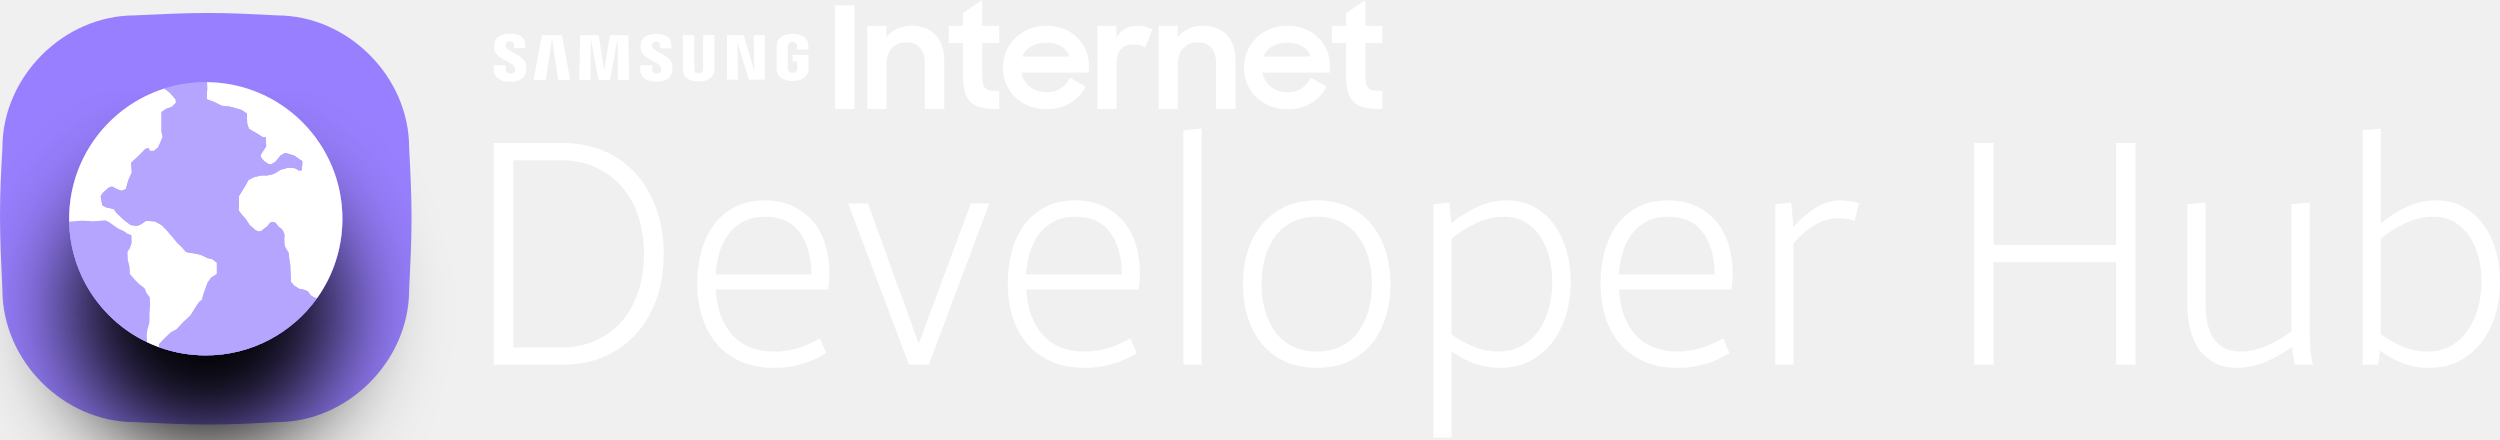
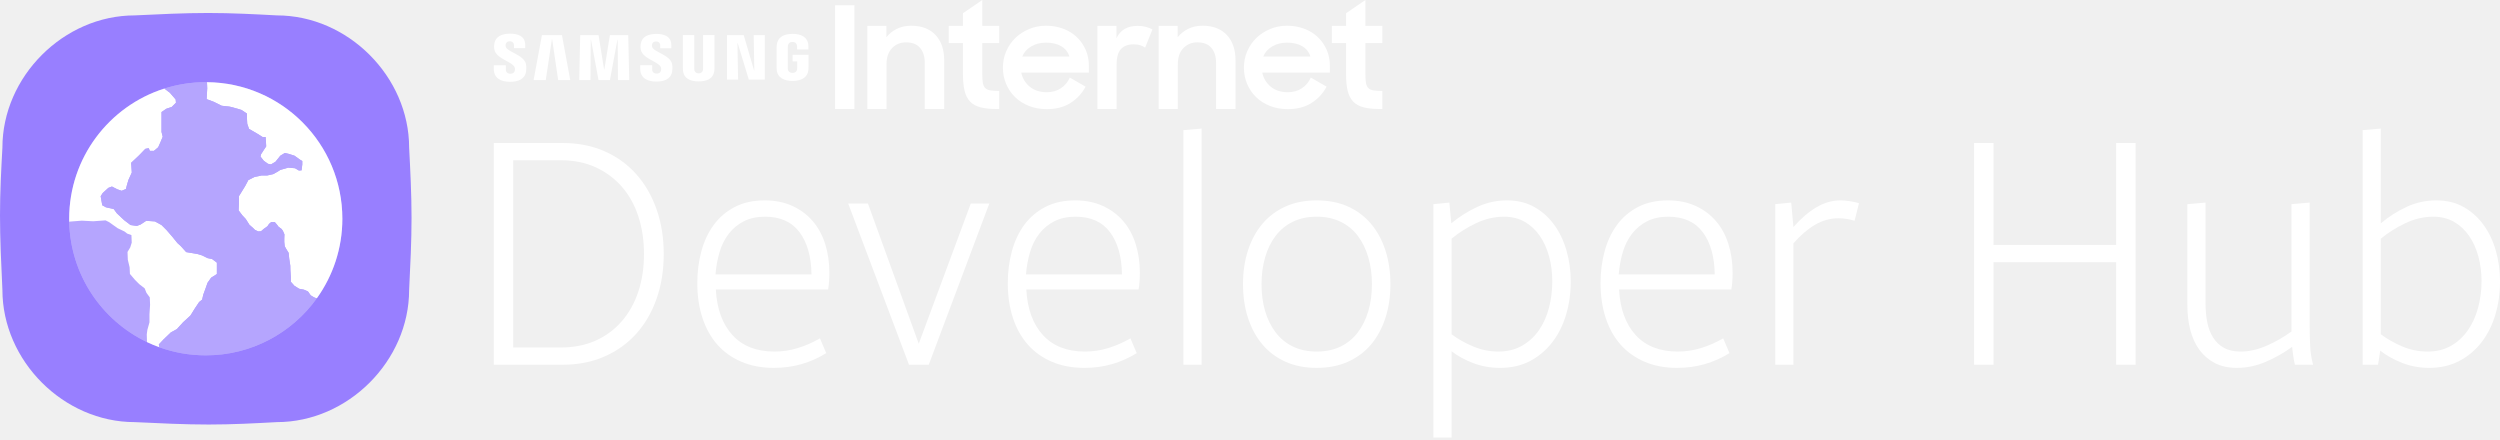
<svg xmlns="http://www.w3.org/2000/svg" version="1.1" baseProfile="full" width="976.974" height="171.844" viewBox="0 0 976.97 171.84" enable-background="new 0 0 976.97 171.84" xml:space="preserve">
  <g>
    <g>
      <path fill="#987FFF" fill-opacity="1" stroke-width="0.2" stroke-linejoin="round" d="M 52.639,6.014C 62.352,5.544 72.065,5.073 81.323,5.073C 90.581,5.073 99.384,5.544 108.187,6.014C 135.96,6.014 159.885,29.939 159.885,57.712C 160.356,66.788 160.826,75.863 160.826,85.121C 160.826,94.379 160.356,103.82 159.885,113.26C 159.885,141.033 135.96,164.958 108.187,164.958C 99.501,165.429 90.816,165.899 81.558,165.899C 72.3,165.899 62.469,165.429 52.639,164.958C 24.866,164.958 0.941,141.033 0.941,113.26C 0.47,103.349 3.05176e-005,93.439 3.05176e-005,84.18C 3.05176e-005,74.923 0.47,66.317 0.941,57.712C 0.941,29.939 24.866,6.014 52.639,6.014 Z " />
-       <filter id="Filter_DropShadow1_" filterUnits="userSpaceOnUse">
-         <feGaussianBlur in="SourceAlpha" stdDeviation="19" result="blur" />
-         <feOffset dx="-6.54581e-015" dy="35.634" in="blur" result="offsetBlurredAlpha" />
-         <feMerge>
-           <feMergeNode in="offsetBlurredAlpha" />
-           <feMergeNode in="SourceGraphic" />
-         </feMerge>
-       </filter>
-       <path fill="#B5A5FE" fill-opacity="1" stroke-width="0.2" stroke-linejoin="round" filter="url(#Filter_DropShadow1_)" d="M 80.892,32.112C 110.15,32.369 133.789,56.167 133.789,85.486C 133.789,97.046 130.114,107.749 123.868,116.488C 114.188,130.033 98.331,138.863 80.413,138.863C 74.06,138.863 67.967,137.753 62.316,135.717C 60.652,135.117 59.027,134.438 57.444,133.682C 39.792,125.255 27.495,107.414 27.049,86.656L 27.036,85.486C 27.036,61.649 42.662,41.461 64.229,34.607C 69.333,32.985 74.771,32.11 80.413,32.11L 80.892,32.112 Z " />
+       <path fill="#B5A5FE" fill-opacity="1" stroke-width="0.2" stroke-linejoin="round" d="M 80.892,32.112C 110.15,32.369 133.789,56.167 133.789,85.486C 133.789,97.046 130.114,107.749 123.868,116.488C 114.188,130.033 98.331,138.863 80.413,138.863C 74.06,138.863 67.967,137.753 62.316,135.717C 60.652,135.117 59.027,134.438 57.444,133.682C 39.792,125.255 27.495,107.414 27.049,86.656L 27.036,85.486C 27.036,61.649 42.662,41.461 64.229,34.607C 69.333,32.985 74.771,32.11 80.413,32.11L 80.892,32.112 Z " />
      <g>
        <path fill="#FFFFFF" fill-opacity="1" stroke-width="0.2" stroke-linejoin="round" d="M 80.986,34.504L 80.751,38.736L 83.573,39.794L 86.629,41.322L 89.803,41.675L 92.86,42.498L 94.388,42.968L 96.504,44.379L 96.504,46.142L 96.622,48.376L 97.327,50.375L 100.384,52.138L 102.618,53.549L 103.793,53.549L 103.911,54.96L 104.028,57.193L 103.088,58.604L 102.03,60.25L 101.795,61.191L 103.088,62.836L 104.734,64.012L 105.909,64.247L 107.673,63.189L 109.554,60.838L 111.317,59.78L 112.846,60.133L 115.079,60.838L 117.195,62.366L 118.136,62.925L 118.136,64.276L 117.842,66.569L 116.784,66.628L 115.314,65.746L 112.669,65.511L 109.554,66.393L 108.554,67.039L 106.791,68.038L 104.44,68.568L 102.206,68.568L 99.443,69.155L 97.033,70.39L 95.858,72.624L 94.271,75.21L 93.389,76.621L 93.359,79.736L 93.242,82.205L 94.653,84.086L 96.064,85.614L 97.474,87.848L 98.415,88.671L 99.032,89.229L 99.62,89.817L 100.884,90.434L 102,90.375L 103.088,89.435L 104.499,88.436L 105.145,87.495L 105.998,86.76L 107.349,86.76L 108.172,87.701L 108.907,88.671L 110.039,89.479L 110.568,90.243L 111.156,91.595L 111.097,93.182L 111.097,94.593L 111.273,96.239L 111.861,97.297L 112.801,98.825L 113.037,101.177L 113.448,103.822L 113.477,105.438L 113.654,108.172L 113.654,110.111L 115.065,111.698L 116.916,112.845L 118.768,113.197L 120.355,113.903L 121.413,115.402C 121.413,115.402 123,116.46 123.441,116.46C 123.518,116.46 123.669,116.47 123.869,116.488C 130.114,107.748 133.789,97.046 133.789,85.486C 133.789,56.167 110.151,32.369 80.892,32.112L 80.986,34.504 Z " />
        <path fill="#B5A5FE" fill-opacity="1" stroke-width="0.2" stroke-linejoin="round" d="M 31.963,86.231L 27.495,86.584L 27.049,86.656C 27.495,107.414 39.792,125.255 57.445,133.682L 57.356,130.67L 57.591,128.906L 58.414,125.967L 58.414,122.793L 58.649,119.149L 58.532,116.21L 57.239,114.446L 56.533,112.683L 54.417,111.037L 52.771,109.391L 50.773,107.04L 50.655,104.453L 49.95,101.514L 49.832,98.458L 50.89,96.694L 51.478,94.813L 51.36,91.874L 49.715,91.287L 48.656,90.463L 45.953,89.17L 42.661,86.819L 41.25,86.114L 36.43,86.466L 31.963,86.231 Z " />
        <path fill="#FFFFFF" fill-opacity="1" stroke-width="0.2" stroke-linejoin="round" d="M 62.058,134.608L 63.939,132.609L 66.761,129.905L 69.112,128.612L 71.581,125.908L 74.402,123.322L 76.166,120.5L 77.811,118.031L 78.987,117.091L 79.457,115.092L 80.28,112.859L 81.103,110.507L 82.514,108.509L 84.748,107.098L 84.748,102.631L 82.867,101.22L 81.103,100.867L 78.987,99.809L 76.989,99.222L 72.756,98.516L 70.64,96.165L 69.347,94.989L 67.348,92.52L 65.115,89.934L 63.116,87.936L 60.53,86.525L 57.12,86.29L 55.004,87.7L 53.476,88.288L 51.007,87.936L 48.51,86.026L 45.688,83.38L 44.454,81.705L 41.368,81L 39.957,80.206L 39.34,76.679L 40.133,75.445L 42.337,73.417L 43.748,72.888L 45.776,73.946L 47.54,74.563L 49.215,73.858L 49.568,72.447L 50.185,70.331L 51.507,67.421L 51.331,64.864L 51.243,63.63L 54.329,60.72L 56.798,58.163L 58.12,57.899L 58.561,58.957L 60.148,58.957L 61.823,57.546L 62.764,55.43L 63.587,53.431L 63.117,51.55L 63.117,43.791L 64.998,42.498L 67.114,41.793L 67.819,41.087L 68.76,40.147L 68.642,38.854L 66.408,36.267L 64.229,34.607C 42.662,41.461 27.036,61.649 27.036,85.486C 27.036,85.877 27.04,86.267 27.049,86.656L 27.495,86.584L 31.963,86.231L 36.43,86.466L 41.25,86.114L 42.661,86.819L 45.953,89.17L 48.656,90.463L 49.715,91.287L 51.36,91.874L 51.478,94.813L 50.89,96.694L 49.832,98.458L 49.95,101.514L 50.655,104.453L 50.773,107.04L 52.771,109.391L 54.417,111.037L 56.533,112.683L 57.239,114.446L 58.532,116.21L 58.649,119.149L 58.414,122.793L 58.414,125.967L 57.591,128.906L 57.356,130.67L 57.445,133.682C 59.027,134.438 60.653,135.117 62.316,135.717L 62.058,134.608 Z " />
        <path fill="#B5A5FE" fill-opacity="1" stroke-width="0.2" stroke-linejoin="round" d="M 80.892,32.112C 80.733,32.11 80.573,32.109 80.413,32.109C 74.771,32.109 69.334,32.985 64.229,34.607L 66.408,36.267L 68.642,38.854L 68.76,40.147L 67.819,41.087L 67.114,41.793L 64.998,42.498L 63.117,43.791L 63.117,51.55L 63.587,53.431L 62.764,55.43L 61.823,57.546L 60.148,58.957L 58.561,58.957L 58.12,57.899L 56.798,58.163L 54.329,60.72L 51.243,63.63L 51.331,64.864L 51.507,67.421L 50.185,70.331L 49.568,72.447L 49.215,73.858L 47.54,74.563L 45.776,73.946L 43.748,72.888L 42.337,73.417L 40.133,75.445L 39.34,76.679L 39.957,80.206L 41.368,81L 44.454,81.705L 45.688,83.38L 48.51,86.026L 51.007,87.936L 53.476,88.288L 55.004,87.7L 57.12,86.29L 60.53,86.525L 63.116,87.936L 65.115,89.934L 67.348,92.52L 69.347,94.989L 70.64,96.165L 72.756,98.516L 76.989,99.222L 78.987,99.809L 81.103,100.867L 82.867,101.22L 84.748,102.631L 84.748,107.098L 82.514,108.509L 81.103,110.507L 80.28,112.859L 79.457,115.092L 78.987,117.091L 77.811,118.031L 76.166,120.5L 74.402,123.322L 71.581,125.908L 69.112,128.612L 66.761,129.905L 63.939,132.609L 62.058,134.608L 62.316,135.717C 67.967,137.753 74.06,138.863 80.413,138.863C 98.332,138.863 114.188,130.033 123.869,116.488C 123.669,116.47 123.518,116.46 123.441,116.46C 123,116.46 121.413,115.402 121.413,115.402L 120.355,113.903L 118.768,113.197L 116.916,112.845L 115.065,111.698L 113.654,110.111L 113.654,108.172L 113.477,105.438L 113.448,103.822L 113.037,101.177L 112.801,98.825L 111.861,97.297L 111.273,96.239L 111.097,94.593L 111.097,93.182L 111.156,91.595L 110.568,90.243L 110.039,89.479L 108.907,88.671L 108.172,87.701L 107.349,86.76L 105.998,86.76L 105.145,87.495L 104.499,88.436L 103.088,89.435L 102,90.375L 100.884,90.434L 99.62,89.817L 99.032,89.229L 98.415,88.671L 97.474,87.848L 96.064,85.614L 94.653,84.086L 93.242,82.205L 93.359,79.736L 93.389,76.621L 94.271,75.21L 95.858,72.624L 97.033,70.39L 99.443,69.155L 102.206,68.568L 104.44,68.568L 106.791,68.038L 108.554,67.039L 109.554,66.393L 112.669,65.511L 115.314,65.746L 116.784,66.628L 117.842,66.569L 118.136,64.276L 118.136,62.925L 117.195,62.366L 115.079,60.838L 112.846,60.133L 111.317,59.78L 109.554,60.838L 107.673,63.189L 105.909,64.247L 104.734,64.012L 103.088,62.836L 101.795,61.191L 102.03,60.25L 103.088,58.604L 104.028,57.193L 103.911,54.96L 103.793,53.549L 102.618,53.549L 100.384,52.138L 97.327,50.375L 96.622,48.376L 96.504,46.142L 96.504,44.379L 94.388,42.968L 92.86,42.498L 89.803,41.675L 86.629,41.322L 83.573,39.794L 80.751,38.736L 80.986,34.504L 80.892,32.112 Z " />
      </g>
    </g>
    <g>
      <g>
        <path fill="#FFFFFF" fill-opacity="1" stroke-linejoin="round" d="M 219.068,135.793C 224.213,135.793 228.787,134.893 232.789,133.093C 236.792,131.293 240.204,128.759 243.025,125.491C 245.847,122.222 247.991,118.364 249.46,113.914C 250.928,109.465 251.662,104.585 251.662,99.274C 251.662,93.963 250.928,89.061 249.46,84.567C 247.991,80.073 245.847,76.211 243.025,72.981C 240.204,69.751 236.792,67.217 232.789,65.378C 228.787,63.54 224.213,62.621 219.068,62.621L 200.55,62.621L 200.55,135.793L 219.068,135.793 Z M 192.967,142.534L 192.967,55.88L 219.796,55.88C 225.848,55.88 231.302,56.943 236.16,59.068C 241.018,61.194 245.164,64.178 248.598,68.021C 252.032,71.864 254.688,76.441 256.564,81.752C 258.441,87.063 259.379,92.903 259.379,99.274C 259.379,105.645 258.441,111.486 256.564,116.797C 254.688,122.107 252.032,126.662 248.598,130.46C 245.164,134.258 241.018,137.22 236.16,139.346C 231.302,141.471 225.848,142.534 219.796,142.534L 192.967,142.534 Z " />
        <path fill="#FFFFFF" fill-opacity="1" stroke-linejoin="round" d="M 322.881,137.996C 319.856,139.872 316.648,141.302 313.258,142.285C 309.869,143.268 306.253,143.76 302.41,143.76C 297.673,143.76 293.444,142.962 289.723,141.366C 286.001,139.77 282.873,137.542 280.339,134.683C 277.805,131.823 275.865,128.35 274.518,124.265C 273.171,120.18 272.497,115.648 272.497,110.668C 272.497,106.251 273.03,102.083 274.096,98.163C 275.162,94.244 276.777,90.813 278.941,87.87C 281.105,84.927 283.841,82.597 287.147,80.88C 290.454,79.163 294.354,78.305 298.848,78.305C 302.857,78.305 306.435,79.02 309.582,80.45C 312.729,81.879 315.384,83.842 317.548,86.338C 319.712,88.834 321.346,91.818 322.45,95.291C 323.555,98.763 324.107,102.542 324.107,106.628C 324.107,107.764 324.065,108.907 323.982,110.056C 323.899,111.205 323.775,112.226 323.609,113.12L 279.736,113.12C 280.145,120.716 282.309,126.659 286.228,130.948C 290.147,135.238 295.624,137.383 302.659,137.383C 305.761,137.383 308.784,136.933 311.726,136.033C 314.669,135.133 317.57,133.866 320.43,132.232L 322.881,137.996 Z M 317.117,107.241C 317.028,100.295 315.473,94.799 312.454,90.752C 309.435,86.705 304.944,84.682 298.982,84.682C 295.79,84.682 293.029,85.275 290.699,86.463C 288.37,87.65 286.41,89.265 284.82,91.308C 283.231,93.35 282.028,95.741 281.211,98.479C 280.394,101.218 279.857,104.138 279.602,107.241L 317.117,107.241 Z " />
        <path fill="#FFFFFF" fill-opacity="1" stroke-linejoin="round" d="M 362.943,142.534L 355.226,142.534L 331.461,79.53L 339.178,79.53L 359.037,134.319L 379.374,79.53L 386.613,79.53L 362.943,142.534 Z " />
        <path fill="#FFFFFF" fill-opacity="1" stroke-linejoin="round" d="M 444.217,137.996C 441.191,139.872 437.983,141.302 434.594,142.285C 431.204,143.268 427.588,143.76 423.745,143.76C 419.009,143.76 414.78,142.962 411.058,141.366C 407.337,139.77 404.209,137.542 401.675,134.683C 399.14,131.823 397.2,128.35 395.853,124.265C 394.506,120.18 393.833,115.648 393.833,110.668C 393.833,106.251 394.366,102.083 395.432,98.163C 396.498,94.244 398.113,90.813 400.277,87.87C 402.441,84.927 405.176,82.597 408.482,80.88C 411.789,79.163 415.689,78.305 420.183,78.305C 424.192,78.305 427.77,79.02 430.917,80.45C 434.064,81.879 436.719,83.842 438.883,86.338C 441.047,88.834 442.681,91.818 443.786,95.291C 444.89,98.763 445.442,102.542 445.442,106.628C 445.442,107.764 445.401,108.907 445.318,110.056C 445.235,111.205 445.11,112.226 444.944,113.12L 401.071,113.12C 401.48,120.716 403.644,126.659 407.563,130.948C 411.483,135.238 416.96,137.383 423.994,137.383C 427.096,137.383 430.119,136.933 433.062,136.033C 436.004,135.133 438.906,133.866 441.765,132.232L 444.217,137.996 Z M 438.452,107.241C 438.363,100.295 436.809,94.799 433.789,90.752C 430.77,86.705 426.279,84.682 420.317,84.682C 417.126,84.682 414.365,85.275 412.035,86.463C 409.705,87.65 407.745,89.265 406.156,91.308C 404.566,93.35 403.363,95.741 402.546,98.479C 401.729,101.218 401.193,104.138 400.937,107.241L 438.452,107.241 Z " />
        <path fill="#FFFFFF" fill-opacity="1" stroke-linejoin="round" d="M 469.571,142.534L 462.467,142.534L 462.467,50.863L 469.571,50.25L 469.571,142.534 Z " />
        <path fill="#FFFFFF" fill-opacity="1" stroke-linejoin="round" d="M 523.881,135.43C 526.575,134.115 528.819,132.273 530.612,129.905C 532.406,127.537 533.775,124.76 534.72,121.574C 535.665,118.389 536.137,114.875 536.137,111.032C 536.137,107.279 535.665,103.787 534.72,100.557C 533.775,97.327 532.406,94.528 530.612,92.16C 528.819,89.792 526.572,87.953 523.872,86.645C 521.172,85.336 518.066,84.682 514.555,84.682C 511.044,84.682 507.942,85.336 505.248,86.645C 502.554,87.953 500.307,89.792 498.507,92.16C 496.707,94.528 495.338,97.327 494.4,100.557C 493.461,103.787 492.992,107.279 492.992,111.032C 492.992,114.875 493.461,118.389 494.4,121.574C 495.338,124.76 496.707,127.537 498.507,129.905C 500.307,132.273 502.554,134.111 505.248,135.42C 507.942,136.729 511.044,137.383 514.555,137.383C 518.066,137.383 521.175,136.732 523.881,135.43 Z M 535.754,134.683C 533.303,137.542 530.303,139.77 526.754,141.366C 523.205,142.962 519.138,143.76 514.555,143.76C 509.985,143.76 505.922,142.962 502.366,141.366C 498.81,139.77 495.807,137.523 493.356,134.625C 490.905,131.727 489.025,128.277 487.716,124.275C 486.408,120.272 485.753,115.858 485.753,111.032C 485.753,106.219 486.408,101.808 487.716,97.8C 489.025,93.791 490.905,90.337 493.356,87.439C 495.807,84.541 498.81,82.294 502.366,80.698C 505.922,79.103 509.985,78.305 514.555,78.305C 519.138,78.305 523.205,79.103 526.754,80.698C 530.303,82.294 533.303,84.541 535.754,87.439C 538.206,90.337 540.085,93.791 541.394,97.8C 542.703,101.808 543.357,106.219 543.357,111.032C 543.357,115.858 542.703,120.272 541.394,124.275C 540.085,128.277 538.206,131.746 535.754,134.683 Z " />
        <path fill="#FFFFFF" fill-opacity="1" stroke-linejoin="round" d="M 567.256,170.972L 560.152,170.972L 560.152,79.779L 566.395,79.166L 567.141,87.267C 570.32,84.65 573.729,82.502 577.368,80.823C 581.006,79.144 584.868,78.305 588.953,78.305C 592.962,78.305 596.499,79.163 599.563,80.88C 602.627,82.597 605.218,84.908 607.338,87.813C 609.457,90.717 611.069,94.088 612.173,97.924C 613.277,101.76 613.829,105.804 613.829,110.056C 613.829,114.626 613.217,118.954 611.991,123.039C 610.765,127.125 608.969,130.7 606.6,133.764C 604.232,136.828 601.353,139.26 597.964,141.06C 594.574,142.86 590.671,143.76 586.253,143.76C 582.5,143.76 579.008,143.147 575.778,141.921C 572.548,140.696 569.708,139.145 567.256,137.268L 567.256,170.972 Z M 567.256,130.642C 569.797,132.519 572.637,134.111 575.778,135.42C 578.919,136.729 582.168,137.383 585.526,137.383C 589.036,137.383 592.12,136.626 594.775,135.114C 597.431,133.601 599.636,131.58 601.391,129.053C 603.147,126.525 604.455,123.604 605.317,120.291C 606.179,116.978 606.61,113.528 606.61,109.941C 606.61,106.506 606.201,103.277 605.384,100.251C 604.567,97.225 603.361,94.547 601.765,92.217C 600.169,89.887 598.206,88.049 595.876,86.702C 593.546,85.355 590.83,84.682 587.728,84.682C 584.051,84.682 580.435,85.521 576.879,87.2C 573.324,88.879 570.116,90.899 567.256,93.261L 567.256,130.642 Z " />
        <path fill="#FFFFFF" fill-opacity="1" stroke-linejoin="round" d="M 675.857,137.996C 672.831,139.872 669.623,141.302 666.234,142.285C 662.844,143.268 659.228,143.76 655.385,143.76C 650.649,143.76 646.42,142.962 642.698,141.366C 638.977,139.77 635.849,137.542 633.315,134.683C 630.781,131.823 628.84,128.35 627.493,124.265C 626.146,120.18 625.473,115.648 625.473,110.668C 625.473,106.251 626.006,102.083 627.072,98.163C 628.138,94.244 629.753,90.813 631.917,87.87C 634.081,84.927 636.816,82.597 640.123,80.88C 643.429,79.163 647.329,78.305 651.823,78.305C 655.832,78.305 659.41,79.02 662.557,80.45C 665.704,81.879 668.359,83.842 670.523,86.338C 672.687,88.834 674.322,91.818 675.426,95.291C 676.53,98.763 677.082,102.542 677.082,106.628C 677.082,107.764 677.041,108.907 676.958,110.056C 676.875,111.205 676.75,112.226 676.584,113.12L 632.711,113.12C 633.12,120.716 635.284,126.659 639.203,130.948C 643.123,135.238 648.6,137.383 655.634,137.383C 658.737,137.383 661.759,136.933 664.702,136.033C 667.645,135.133 670.546,133.866 673.406,132.232L 675.857,137.996 Z M 670.093,107.241C 670.003,100.295 668.449,94.799 665.43,90.752C 662.41,86.705 657.919,84.682 651.957,84.682C 648.766,84.682 646.005,85.275 643.675,86.463C 641.345,87.65 639.385,89.265 637.796,91.308C 636.206,93.35 635.003,95.741 634.186,98.479C 633.369,101.218 632.833,104.138 632.577,107.241L 670.093,107.241 Z " />
        <path fill="#FFFFFF" fill-opacity="1" stroke-linejoin="round" d="M 700.848,142.534L 693.743,142.534L 693.743,79.779L 699.986,79.166L 700.848,88.722C 703.707,85.454 706.669,82.901 709.733,81.062C 712.797,79.224 715.964,78.305 719.232,78.305C 720.215,78.305 721.421,78.407 722.851,78.611C 724.281,78.815 725.488,79.084 726.471,79.415L 724.747,86.271C 722.628,85.62 720.547,85.294 718.504,85.294C 715.236,85.294 712.149,86.153 709.245,87.87C 706.341,89.587 703.541,91.997 700.848,95.099L 700.848,142.534 Z " />
        <path fill="#FFFFFF" fill-opacity="1" stroke-linejoin="round" d="M 834.573,142.534L 826.971,142.534L 826.971,102.453L 779.038,102.453L 779.038,142.534L 771.454,142.534L 771.454,55.88L 779.038,55.88L 779.038,95.712L 826.971,95.712L 826.971,55.88L 834.573,55.88L 834.573,142.534 Z " />
        <path fill="#FFFFFF" fill-opacity="1" stroke-linejoin="round" d="M 896.83,142.534C 896.588,141.641 896.383,140.581 896.218,139.355C 896.052,138.13 895.886,136.859 895.72,135.545C 892.617,137.83 889.209,139.77 885.493,141.366C 881.778,142.962 877.999,143.76 874.157,143.76C 870.799,143.76 867.917,143.128 865.51,141.864C 863.104,140.6 861.103,138.883 859.507,136.713C 857.911,134.542 856.727,131.967 855.954,128.986C 855.182,126.005 854.796,122.797 854.796,119.363L 854.796,79.779L 861.9,79.166L 861.9,118.75C 861.9,121.29 862.124,123.684 862.571,125.931C 863.018,128.178 863.774,130.16 864.84,131.877C 865.906,133.594 867.317,134.941 869.072,135.918C 870.828,136.895 873.014,137.383 875.631,137.383C 878.899,137.383 882.27,136.626 885.742,135.114C 889.215,133.601 892.458,131.746 895.471,129.55L 895.471,79.779L 902.595,79.166L 902.595,127.578C 902.595,129.953 902.655,132.445 902.776,135.056C 902.898,137.667 903.284,140.16 903.935,142.534L 896.83,142.534 Z " />
        <path fill="#FFFFFF" fill-opacity="1" stroke-linejoin="round" d="M 929.309,142.534L 923.296,142.534L 923.296,50.863L 930.4,50.25L 930.4,87.267C 933.516,84.65 936.889,82.502 940.521,80.823C 944.154,79.144 948.012,78.305 952.098,78.305C 956.106,78.305 959.643,79.163 962.707,80.88C 965.771,82.597 968.366,84.908 970.491,87.813C 972.617,90.717 974.229,94.088 975.327,97.924C 976.425,101.76 976.974,105.804 976.974,110.056C 976.974,114.626 976.361,118.954 975.135,123.039C 973.91,127.125 972.113,130.7 969.744,133.764C 967.376,136.828 964.478,139.26 961.05,141.06C 957.622,142.86 953.7,143.76 949.283,143.76C 945.529,143.76 941.996,143.106 938.683,141.797C 935.37,140.488 932.533,138.896 930.171,137.019L 929.309,142.534 Z M 930.4,130.642C 932.941,132.519 935.763,134.111 938.865,135.42C 941.967,136.729 945.235,137.383 948.67,137.383C 952.181,137.383 955.245,136.626 957.862,135.114C 960.479,133.601 962.665,131.58 964.421,129.053C 966.176,126.525 967.504,123.604 968.404,120.291C 969.304,116.978 969.754,113.528 969.754,109.941C 969.754,106.506 969.345,103.277 968.528,100.251C 967.711,97.225 966.505,94.547 964.909,92.217C 963.313,89.887 961.35,88.049 959.02,86.702C 956.69,85.355 953.974,84.682 950.872,84.682C 947.195,84.682 943.579,85.521 940.023,87.2C 936.468,88.879 933.26,90.899 930.4,93.261L 930.4,130.642 Z " />
      </g>
      <g>
        <path fill="#FFFFFF" fill-opacity="1" stroke-width="0.2" stroke-linejoin="round" d="M 294.773,27.512L 294.534,13.718L 298.887,13.718L 298.887,31.115L 292.628,31.115L 288.286,16.839L 288.188,16.839L 288.432,31.115L 284.112,31.115L 284.112,13.718L 290.635,13.718L 294.678,27.512L 294.773,27.512 Z " />
        <path fill="#FFFFFF" fill-opacity="1" stroke-width="0.2" stroke-linejoin="round" d="M 215.68,15.34L 213.275,31.295L 208.526,31.295L 211.781,13.718L 219.604,13.718L 222.843,31.295L 218.124,31.295L 215.779,15.34L 215.68,15.34 Z " />
        <path fill="#FFFFFF" fill-opacity="1" stroke-width="0.2" stroke-linejoin="round" d="M 236.169,27.157L 238.339,13.718L 245.507,13.718L 245.896,31.294L 241.498,31.294L 241.385,15.489L 241.289,15.493L 238.354,31.294L 233.896,31.294L 230.956,15.489L 230.859,15.489L 230.748,31.294L 226.354,31.294L 226.743,13.718L 233.911,13.718L 236.073,27.157L 236.169,27.157 Z " />
        <path fill="#FFFFFF" fill-opacity="1" stroke-width="0.2" stroke-linejoin="round" d="M 201.129,26.332C 201.299,26.757 201.242,27.304 201.162,27.636C 201.019,28.21 200.624,28.808 199.45,28.808C 198.353,28.808 197.683,28.179 197.683,27.222L 197.679,25.515L 192.967,25.515L 192.967,26.876C 192.967,30.795 196.05,31.973 199.352,31.973C 202.535,31.973 205.147,30.894 205.568,27.962C 205.783,26.441 205.625,25.446 205.549,25.075C 204.805,21.392 198.138,20.302 197.638,18.238C 197.554,17.878 197.573,17.521 197.619,17.319C 197.746,16.755 198.126,16.139 199.225,16.139C 200.258,16.139 200.859,16.774 200.859,17.73L 200.859,18.814L 205.245,18.814L 205.245,17.586C 205.245,13.755 201.808,13.156 199.317,13.156C 196.193,13.156 193.644,14.192 193.173,17.061C 193.045,17.836 193.028,18.539 193.215,19.427C 193.977,23.018 200.223,24.059 201.129,26.332 Z " />
        <path fill="#FFFFFF" fill-opacity="1" stroke-width="0.2" stroke-linejoin="round" d="M 258.276,26.297C 258.44,26.719 258.39,27.259 258.309,27.589C 258.166,28.169 257.773,28.747 256.613,28.747C 255.522,28.747 254.863,28.131 254.863,27.179L 254.86,25.489L 250.191,25.489L 250.189,26.832C 250.189,30.717 253.246,31.878 256.517,31.878C 259.665,31.878 262.254,30.815 262.666,27.91C 262.88,26.407 262.723,25.42 262.648,25.047C 261.912,21.405 255.31,20.325 254.82,18.282C 254.736,17.929 254.759,17.575 254.799,17.378C 254.923,16.817 255.299,16.207 256.389,16.207C 257.409,16.207 258.006,16.835 258.006,17.776L 258.006,18.853L 262.347,18.853L 262.347,17.639C 262.347,13.848 258.941,13.256 256.483,13.256C 253.388,13.256 250.86,14.269 250.4,17.115C 250.269,17.885 250.251,18.582 250.438,19.459C 251.193,23.018 257.377,24.049 258.276,26.297 Z " />
        <path fill="#FFFFFF" fill-opacity="1" stroke-width="0.2" stroke-linejoin="round" d="M 273.026,28.652C 274.249,28.652 274.629,27.823 274.715,27.385C 274.754,27.196 274.759,26.94 274.758,26.713L 274.758,13.714L 279.214,13.714L 279.214,26.311C 279.218,26.637 279.184,27.299 279.165,27.473C 278.86,30.751 276.261,31.81 273.026,31.81C 269.797,31.81 267.2,30.751 266.898,27.473C 266.881,27.299 266.847,26.637 266.856,26.311L 266.856,13.714L 271.298,13.714L 271.298,26.713C 271.294,26.94 271.302,27.196 271.34,27.385C 271.428,27.823 271.808,28.652 273.026,28.652 Z " />
        <path fill="#FFFFFF" fill-opacity="1" stroke-width="0.2" stroke-linejoin="round" d="M 309.7,28.473C 310.969,28.473 311.414,27.671 311.496,27.202C 311.53,27.003 311.543,26.756 311.536,26.533L 311.536,23.985L 309.737,23.985L 309.737,21.415L 315.956,21.415L 315.956,26.13C 315.954,26.459 315.95,26.704 315.902,27.29C 315.608,30.489 312.829,31.634 309.717,31.634C 306.602,31.634 303.824,30.489 303.536,27.29C 303.485,26.704 303.477,26.459 303.475,26.13L 303.477,18.735C 303.477,18.419 303.513,17.867 303.549,17.585C 303.94,14.288 306.602,13.24 309.719,13.24C 312.834,13.24 315.566,14.28 315.891,17.585C 315.942,18.133 315.922,18.735 315.925,18.735L 315.925,19.32L 311.496,19.32L 311.496,18.332C 311.496,18.332 311.492,17.916 311.438,17.671C 311.359,17.285 311.027,16.392 309.682,16.392C 308.406,16.392 308.029,17.237 307.932,17.671C 307.881,17.894 307.86,18.207 307.86,18.495L 307.86,26.533C 307.858,26.756 307.869,27.003 307.9,27.202C 307.984,27.671 308.428,28.473 309.7,28.473 Z " />
        <rect x="326.341" y="2.056" fill="#FFFFFF" fill-opacity="1" stroke-width="0.2" stroke-linejoin="round" width="7.552" height="40.538" />
        <path fill="#FFFFFF" fill-opacity="1" stroke-width="0.2" stroke-linejoin="round" d="M 338.941,10.108L 346.383,10.108L 346.383,14.546C 347.455,13.19 348.815,12.103 350.465,11.283C 352.11,10.462 353.99,10.051 356.1,10.051C 360.137,10.051 363.296,11.251 365.568,13.651C 367.846,16.049 368.985,19.39 368.985,23.68L 368.985,42.594L 361.379,42.594L 361.379,24.526C 361.379,22.065 360.764,20.123 359.544,18.692C 358.323,17.264 356.489,16.55 354.049,16.55C 351.898,16.55 350.094,17.291 348.629,18.774C 347.17,20.259 346.438,22.392 346.438,25.178L 346.438,42.594L 338.941,42.594L 338.941,10.108 Z " />
        <path fill="#FFFFFF" fill-opacity="1" stroke-width="0.2" stroke-linejoin="round" d="M 370.761,10.108L 376.314,10.108L 376.314,5.166L 383.866,-4.57764e-005L 383.866,10.108L 390.474,10.108L 390.474,16.828L 383.866,16.828L 383.866,28.99C 383.866,30.398 383.939,31.536 384.088,32.404C 384.237,33.273 384.545,33.94 385.005,34.403C 385.467,34.867 386.136,35.172 387.003,35.32C 387.875,35.468 389.032,35.543 390.474,35.543L 390.474,42.594L 389.421,42.594C 386.903,42.594 384.803,42.373 383.116,41.928C 381.431,41.483 380.093,40.735 379.089,39.68C 378.091,38.625 377.377,37.235 376.953,35.515C 376.528,33.794 376.314,31.635 376.314,29.044L 376.314,16.828L 370.761,16.828L 370.761,10.108 Z " />
        <path fill="#FFFFFF" fill-opacity="1" stroke-width="0.2" stroke-linejoin="round" d="M 408.804,16.661C 406.549,16.661 404.592,17.161 402.948,18.157C 401.298,19.155 400.14,20.47 399.477,22.101L 417.915,22.101C 417.359,20.32 416.284,18.966 414.693,18.043C 413.102,17.122 411.136,16.661 408.804,16.661 Z M 409.085,42.652C 406.531,42.652 404.194,42.23 402.083,41.392C 399.977,40.554 398.17,39.404 396.67,37.94C 395.174,36.478 394.008,34.756 393.172,32.775C 392.34,30.795 391.925,28.68 391.925,26.431C 391.925,24.149 392.359,22.008 393.231,20.007C 394.098,18.009 395.291,16.279 396.81,14.817C 398.328,13.352 400.113,12.194 402.169,11.337C 404.226,10.481 406.436,10.051 408.804,10.051C 411.213,10.051 413.441,10.443 415.496,11.224C 417.554,12.004 419.32,13.097 420.803,14.503C 422.281,15.909 423.437,17.567 424.273,19.476C 425.105,21.385 425.521,23.467 425.521,25.724L 425.521,28.379L 399.087,28.379C 399.608,30.675 400.732,32.526 402.472,33.931C 404.212,35.339 406.417,36.042 409.085,36.042C 411.195,36.042 413.025,35.525 414.579,34.487C 416.134,33.45 417.3,32.063 418.078,30.323L 424.241,33.877C 422.837,36.505 420.865,38.624 418.331,40.236C 415.791,41.845 412.713,42.652 409.085,42.652 Z " />
        <path fill="#FFFFFF" fill-opacity="1" stroke-width="0.2" stroke-linejoin="round" d="M 428.851,10.108L 436.294,10.108L 436.294,14.939C 437.813,11.719 440.588,10.108 444.624,10.108C 445.809,10.108 446.874,10.239 447.819,10.496C 448.758,10.756 449.604,11.089 450.345,11.495L 447.511,18.604C 446.955,18.236 446.336,17.928 445.65,17.689C 444.967,17.447 444.086,17.327 443.015,17.327C 440.827,17.327 439.174,17.946 438.043,19.188C 436.914,20.428 436.349,22.455 436.349,25.267L 436.349,42.594L 428.851,42.594L 428.851,10.108 Z " />
        <path fill="#FFFFFF" fill-opacity="1" stroke-width="0.2" stroke-linejoin="round" d="M 452.785,10.108L 460.229,10.108L 460.229,14.546C 461.3,13.19 462.66,12.103 464.309,11.283C 465.955,10.462 467.835,10.051 469.945,10.051C 473.981,10.051 477.14,11.251 479.413,13.651C 481.691,16.049 482.829,19.39 482.829,23.68L 482.829,42.594L 475.225,42.594L 475.225,24.526C 475.225,22.065 474.61,20.123 473.388,18.692C 472.169,17.264 470.333,16.55 467.894,16.55C 465.742,16.55 463.94,17.291 462.475,18.774C 461.014,20.259 460.283,22.392 460.283,25.178L 460.283,42.594L 452.785,42.594L 452.785,10.108 Z " />
        <path fill="#FFFFFF" fill-opacity="1" stroke-width="0.2" stroke-linejoin="round" d="M 502.986,16.661C 500.73,16.661 498.774,17.161 497.129,18.157C 495.479,19.155 494.322,20.47 493.658,22.101L 512.096,22.101C 511.541,20.32 510.466,18.966 508.875,18.043C 507.284,17.122 505.318,16.661 502.986,16.661 Z M 503.267,42.652C 500.713,42.652 498.376,42.23 496.265,41.392C 494.159,40.554 492.351,39.404 490.852,37.94C 489.356,36.478 488.189,34.756 487.353,32.775C 486.522,30.795 486.106,28.68 486.106,26.431C 486.106,24.149 486.54,22.008 487.413,20.007C 488.28,18.009 489.474,16.279 490.991,14.817C 492.51,13.352 494.295,12.194 496.352,11.337C 498.407,10.481 500.617,10.051 502.986,10.051C 505.395,10.051 507.622,10.443 509.678,11.224C 511.736,12.004 513.502,13.097 514.984,14.503C 516.463,15.909 517.619,17.567 518.455,19.476C 519.286,21.385 519.703,23.467 519.703,25.724L 519.703,28.379L 493.269,28.379C 493.79,30.675 494.914,32.526 496.654,33.931C 498.395,35.339 500.599,36.042 503.267,36.042C 505.377,36.042 507.207,35.525 508.761,34.487C 510.317,33.45 511.481,32.063 512.259,30.323L 518.424,33.877C 517.018,36.505 515.048,38.624 512.513,40.236C 509.973,41.845 506.895,42.652 503.267,42.652 Z " />
        <path fill="#FFFFFF" fill-opacity="1" stroke-width="0.2" stroke-linejoin="round" d="M 520.475,10.108L 526.029,10.108L 526.029,5.166L 533.581,-4.57764e-005L 533.581,10.108L 540.189,10.108L 540.189,16.828L 533.581,16.828L 533.581,28.99C 533.581,30.398 533.654,31.536 533.803,32.404C 533.952,33.273 534.26,33.94 534.72,34.403C 535.181,34.867 535.85,35.172 536.717,35.32C 537.59,35.468 538.748,35.543 540.189,35.543L 540.189,42.594L 539.136,42.594C 536.618,42.594 534.517,42.373 532.831,41.928C 531.145,41.483 529.808,40.735 528.804,39.68C 527.806,38.625 527.091,37.235 526.667,35.515C 526.242,33.794 526.029,31.635 526.029,29.044L 526.029,16.828L 520.475,16.828L 520.475,10.108 Z " />
      </g>
    </g>
  </g>
</svg>
